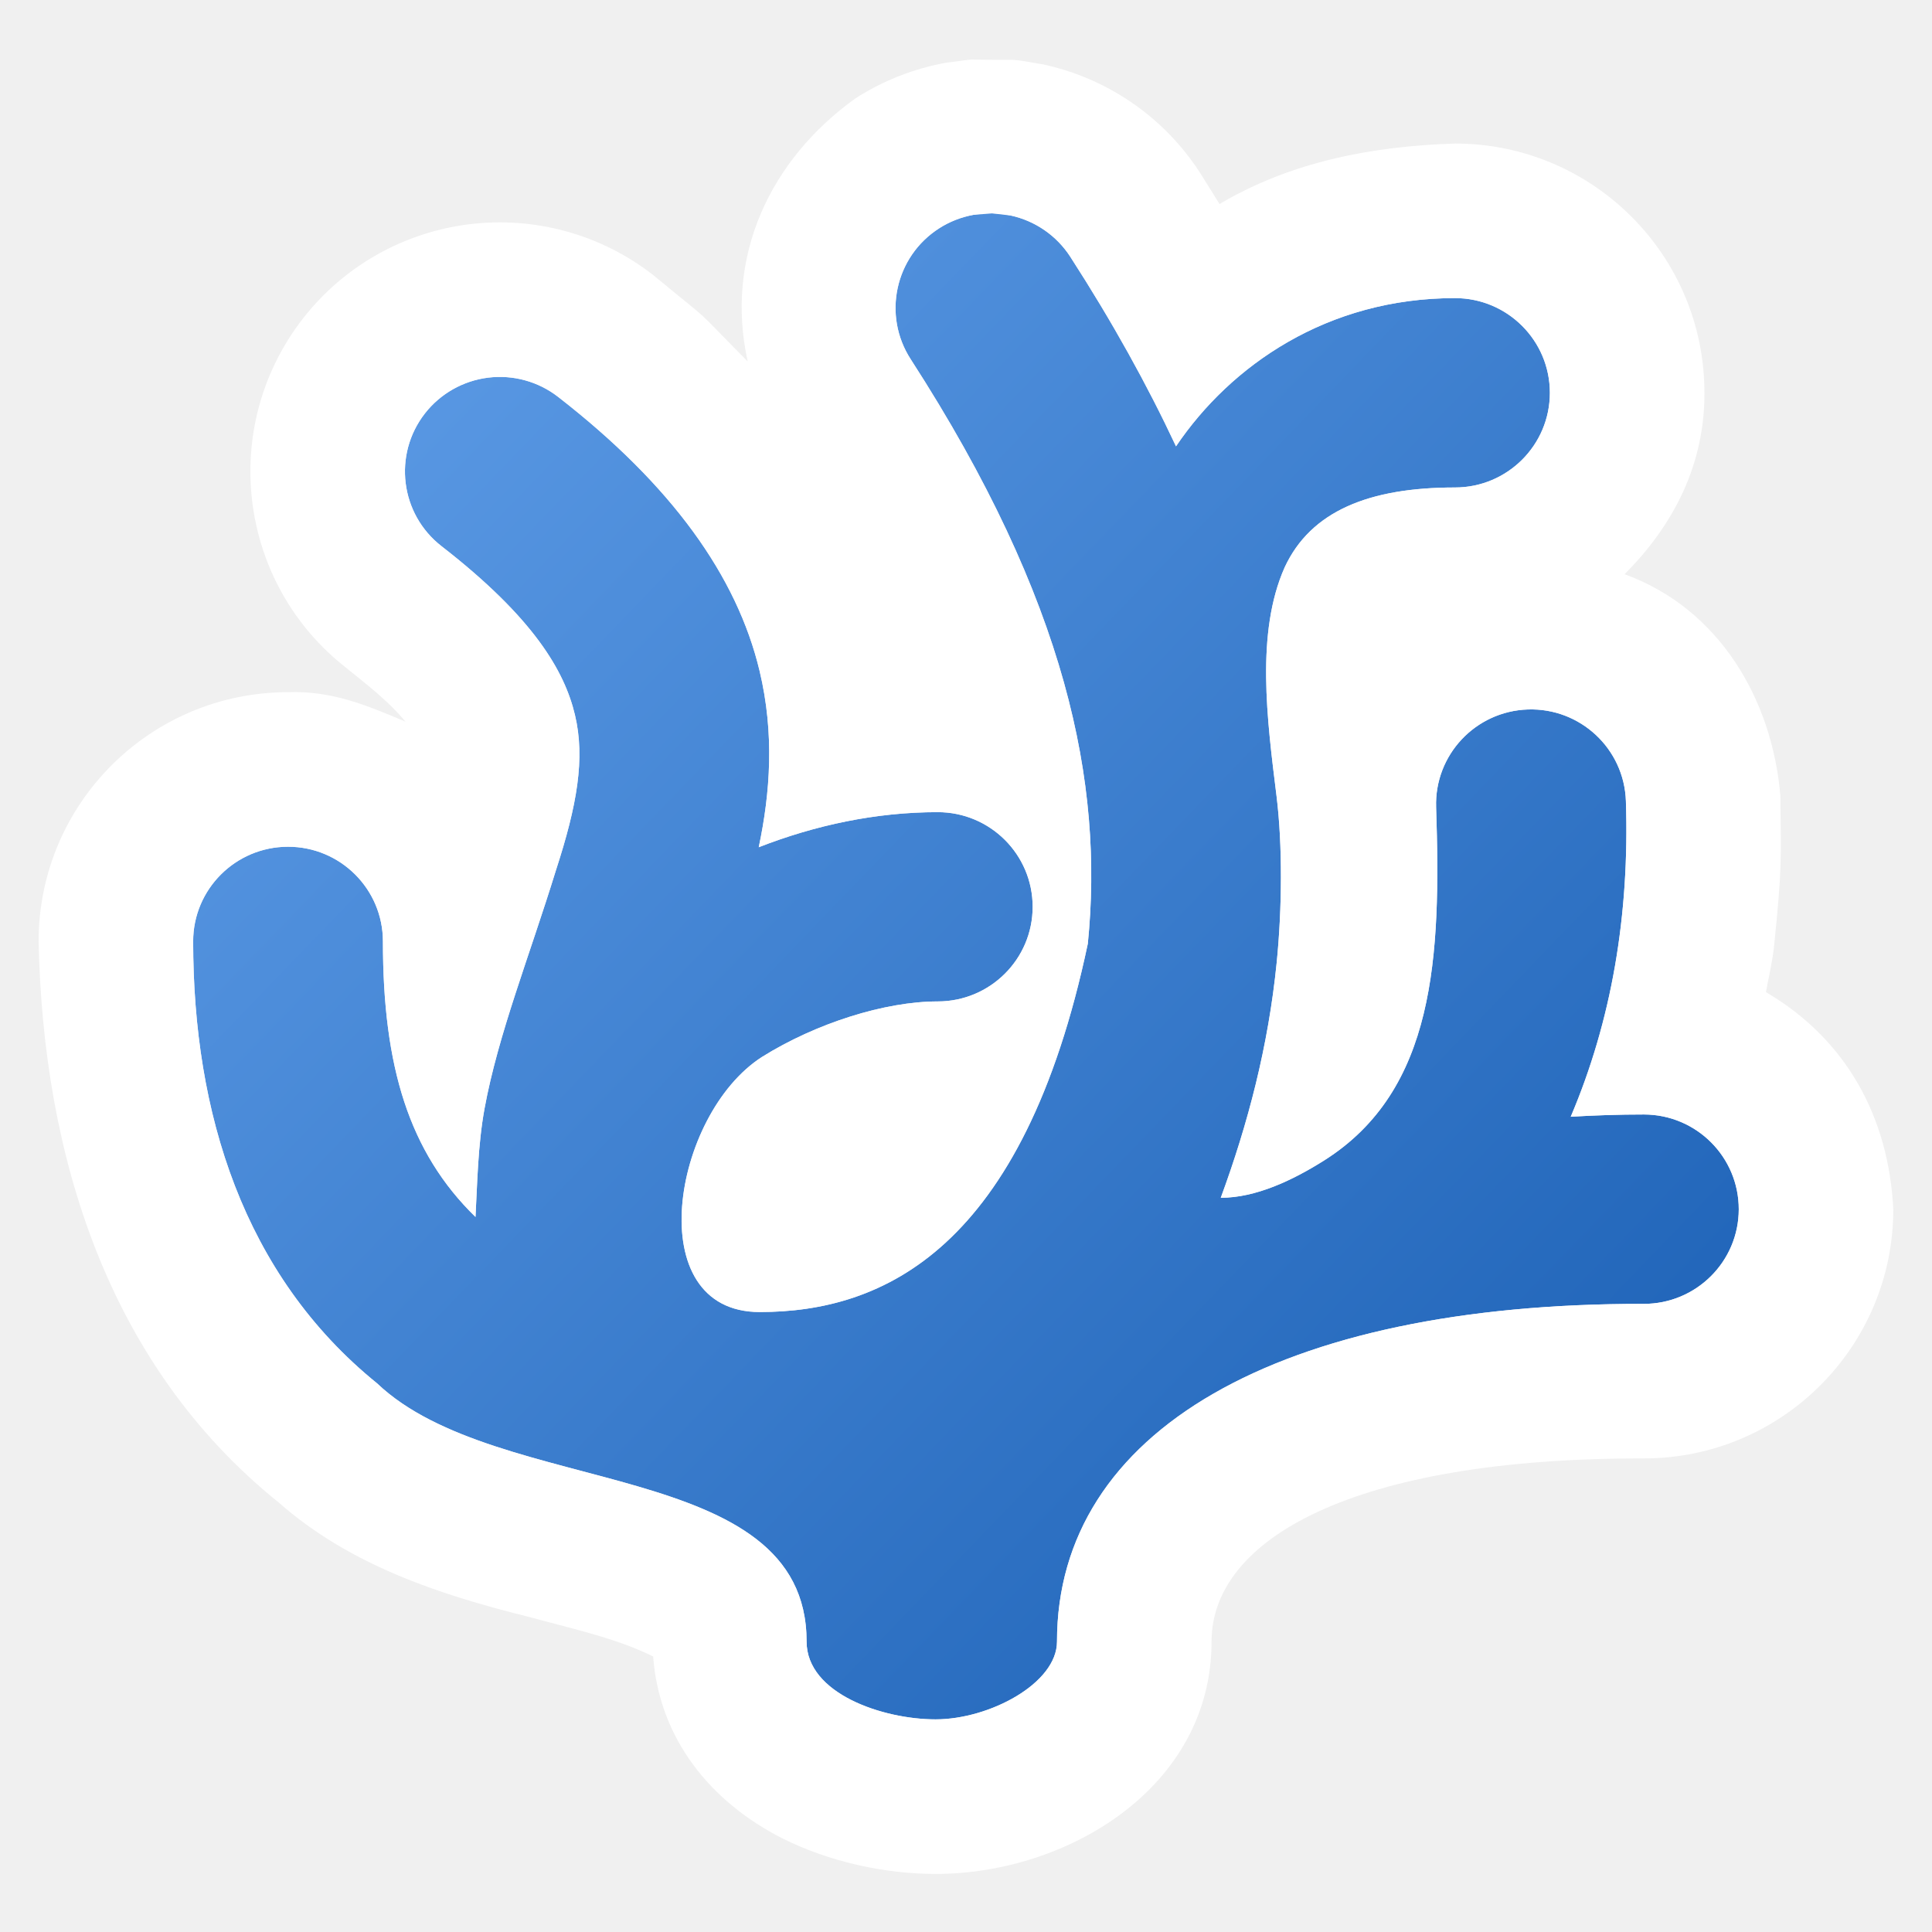
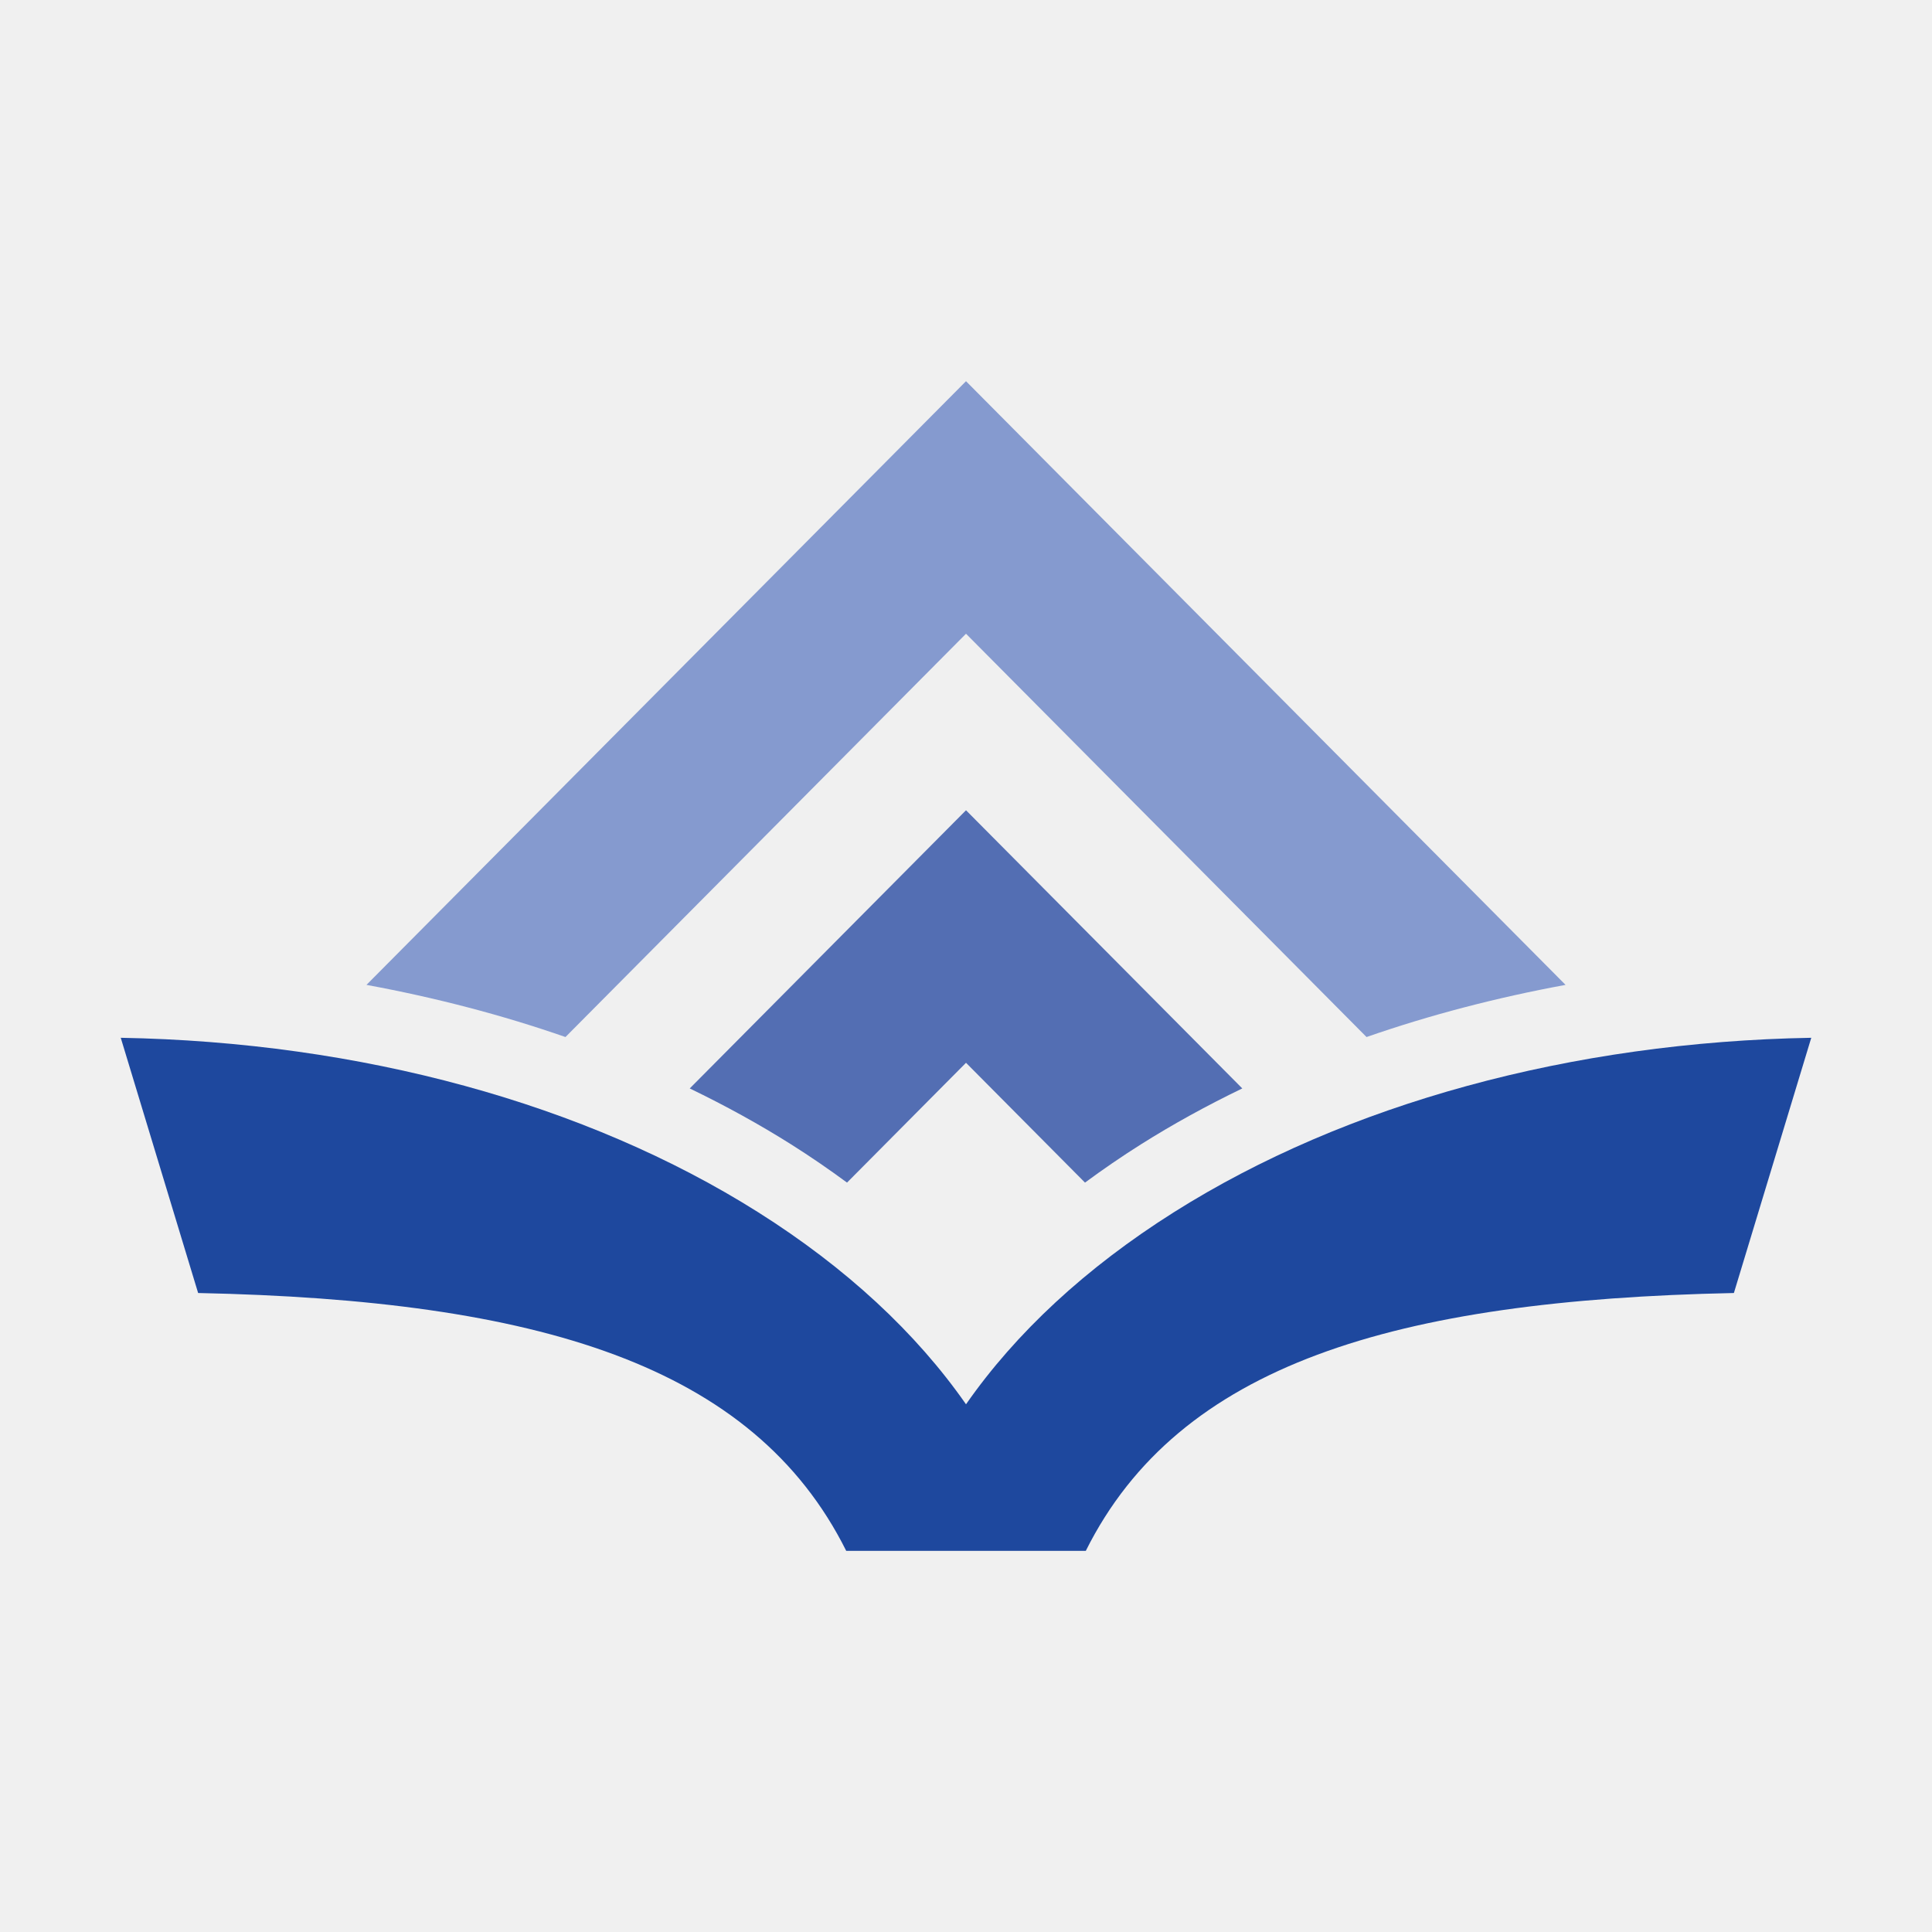
- <svg xmlns="http://www.w3.org/2000/svg" version="1.1" x="0" y="0" width="100" height="100" viewBox="0, 0, 100, 100">
-   <defs>
-     <linearGradient id="Gradient_1" gradientUnits="userSpaceOnUse" x1="209.998" y1="224.042" x2="287.332" y2="298.658" gradientTransform="matrix(1, 0, 0, 1, -200, -213)">
-       <stop offset="0" stop-color="#62A0EA" />
-       <stop offset="1" stop-color="#1A5FB4" />
-     </linearGradient>
-   </defs>
-   <g id="Layer_1">
-     <g id="path6008">
-       <path d="M48.608,11.819 C46.325,13.284 45.666,16.318 47.138,18.594 C55.225,31.118 57.134,40.564 56.306,48.842 C52.958,64.695 45.682,67.911 39.324,67.911 C33.116,67.911 34.778,57.694 39.445,54.704 C42.23,52.965 45.798,51.834 48.537,51.834 C51.25,51.834 53.45,49.642 53.45,46.936 C53.45,44.23 51.25,42.037 48.537,42.037 C45.338,42.037 42.201,42.709 39.272,43.853 C39.87,41.03 40.091,37.978 39.318,34.735 C38.143,29.81 34.762,25.106 28.892,20.546 C27.864,19.746 26.56,19.387 25.266,19.547 C23.973,19.707 22.796,20.373 21.995,21.398 C20.33,23.534 20.715,26.613 22.858,28.274 C27.64,31.989 29.219,34.738 29.759,37.002 C30.299,39.265 29.865,41.693 28.78,45.029 C27.394,49.525 25.784,53.538 25.078,57.387 C24.731,59.282 24.702,61.343 24.612,62.99 C21.168,59.634 19.82,55.202 19.82,48.726 C19.819,46.02 17.619,43.826 14.906,43.827 C12.195,43.83 9.998,46.022 9.998,48.726 C9.998,57.57 12.584,65.986 19.516,71.601 C25.791,77.579 41.749,75.37 41.749,84.967 C41.749,87.676 45.714,88.994 48.426,88.994 C51.209,88.994 54.71,87.134 54.71,84.967 C54.71,74.078 66.186,67.459 85.078,67.488 C87.792,67.492 89.994,65.301 89.998,62.595 C90.002,59.889 87.807,57.691 85.094,57.686 C83.802,57.685 82.542,57.729 81.301,57.802 C83.413,52.835 84.35,47.366 84.156,41.459 C84.066,38.754 81.796,36.634 79.085,36.722 C76.37,36.81 74.244,39.077 74.333,41.783 C74.589,49.518 74.299,56.424 68.537,60.065 C66.898,61.099 64.994,61.997 63.187,61.997 C64.59,58.182 65.649,54.156 66.082,49.816 C66.359,47.046 66.389,43.756 66.073,41.2 C65.582,37.24 64.99,32.749 66.494,29.366 C67.844,26.452 70.87,25.232 75.312,25.232 C78.023,25.23 80.22,23.037 80.221,20.334 C80.222,17.627 78.025,15.432 75.312,15.43 C68.71,15.43 63.706,18.904 60.87,23.102 C59.386,19.934 57.58,16.669 55.398,13.29 C54.693,12.198 53.582,11.43 52.31,11.154 C51.679,11.018 51.028,11.006 50.393,11.119 C49.758,11.234 49.151,11.471 48.608,11.819 z" fill="url(#Gradient_1)" />
-       <path d="M50.239,3.082 C53.179,3.136 51.93,2.991 54.005,3.336 C57.346,4.061 60.265,6.078 62.118,8.949 L63.123,10.561 C66.826,8.362 71.068,7.561 75.319,7.43 C82.445,7.436 88.225,13.21 88.221,20.336 C88.238,24.02 86.639,27.172 84.086,29.721 C88.987,31.499 91.733,36.199 92.152,41.197 C92.18,44.58 92.249,44.83 91.827,48.956 C91.745,49.763 91.546,50.554 91.405,51.353 C95.577,53.799 97.765,57.84 97.997,62.607 C97.987,69.735 92.194,75.498 85.066,75.488 C70.02,75.465 62.71,79.675 62.71,84.967 C62.71,92.511 55.258,96.994 48.426,96.994 C45.777,96.994 42.898,96.36 40.479,95.145 C36.759,93.25 34.123,89.987 33.806,85.737 C32.068,84.879 30.15,84.434 28.286,83.932 C27.813,83.807 27.57,83.743 27.327,83.678 C22.661,82.517 18.074,80.985 14.415,77.761 C5.537,70.611 2.229,59.744 1.998,48.723 C2,41.6 7.778,35.834 14.904,35.827 C17.181,35.748 18.943,36.49 20.983,37.35 C20.117,36.294 19.008,35.452 17.955,34.596 C12.316,30.222 11.298,22.107 15.69,16.475 C17.796,13.777 20.888,12.028 24.284,11.608 C27.68,11.188 31.105,12.131 33.799,14.229 C37.211,17.046 35.576,15.553 38.702,18.711 C37.495,13.28 39.864,8.25 44.288,5.086 L44.292,5.083 C45.718,4.17 47.309,3.546 48.984,3.244 L50.239,3.082 z M51.353,11.043 L50.393,11.119 C49.758,11.234 49.151,11.471 48.608,11.819 C46.325,13.284 45.666,16.318 47.138,18.594 C55.225,31.118 57.134,40.564 56.306,48.842 C52.958,64.695 45.682,67.911 39.324,67.911 C33.116,67.911 34.778,57.694 39.445,54.704 C42.23,52.965 45.798,51.834 48.537,51.834 C51.25,51.834 53.45,49.642 53.45,46.936 C53.45,44.23 51.25,42.037 48.537,42.037 C45.338,42.037 42.201,42.709 39.272,43.853 C39.87,41.03 40.091,37.978 39.318,34.735 C38.143,29.81 34.762,25.106 28.892,20.546 C27.864,19.746 26.56,19.387 25.266,19.547 C23.973,19.707 22.796,20.373 21.995,21.398 C20.33,23.534 20.715,26.613 22.858,28.274 C27.64,31.989 29.219,34.738 29.759,37.002 C30.299,39.265 29.865,41.693 28.78,45.029 C27.394,49.525 25.784,53.538 25.078,57.387 C24.731,59.282 24.702,61.343 24.612,62.99 C21.168,59.634 19.82,55.202 19.82,48.726 C19.819,46.02 17.619,43.826 14.906,43.827 C12.195,43.83 9.998,46.022 9.998,48.726 C9.998,57.57 12.584,65.986 19.516,71.601 C25.791,77.579 41.749,75.37 41.749,84.967 C41.749,87.676 45.714,88.994 48.426,88.994 C51.209,88.994 54.71,87.134 54.71,84.967 C54.71,74.078 66.186,67.459 85.078,67.488 C87.792,67.492 89.994,65.301 89.998,62.595 C90.002,59.889 87.807,57.691 85.094,57.686 C83.802,57.685 82.542,57.729 81.301,57.802 C83.413,52.835 84.35,47.366 84.156,41.459 C84.066,38.754 81.796,36.634 79.085,36.722 C76.37,36.81 74.244,39.077 74.333,41.783 C74.589,49.518 74.299,56.424 68.537,60.065 C66.898,61.099 64.994,61.997 63.187,61.997 C64.59,58.182 65.649,54.156 66.082,49.816 C66.359,47.046 66.389,43.756 66.073,41.2 C65.582,37.24 64.99,32.749 66.494,29.366 C67.844,26.452 70.87,25.232 75.312,25.232 C78.023,25.23 80.22,23.037 80.221,20.334 C80.222,17.627 78.025,15.432 75.312,15.43 C68.71,15.43 63.706,18.904 60.87,23.102 C59.386,19.934 57.58,16.669 55.398,13.29 C54.693,12.198 53.582,11.43 52.31,11.154 L51.353,11.043 z" fill="#FFFFFF" />
-     </g>
+ <svg xmlns="http://www.w3.org/2000/svg" width="512" height="512" viewBox="0 0 512 512">
+   <g transform="translate(32 410.99) scale(2.20844 -2.20844) translate(-196.2078 -628.7128)">
+     <path fill="#536eb3" transform="matrix(1.0 0.0 0.0 1.0 276.649 677.4898)" d="M 0 0 C 2.337 -1.474 4.567 -3.008 6.711 -4.588 L 20.989 9.789 L 35.267 -4.588 C 37.411 -3.008 39.641 -1.474 41.978 0 C 45.825 2.427 49.896 4.661 54.142 6.712 L 20.989 40.093 L -12.164 6.711 C -7.918 4.66 -3.848 2.427 0 0 Z" />
+     <path fill="#859acf" transform="matrix(1.0 0.0 0.0 1.0 249.5736 690.3692)" d="M 0 0 L 48.064 48.396 L 96.128 0 C 103.72 2.646 111.729 4.733 120.009 6.259 L 48.064 78.7 L -23.88 6.259 C -15.6 4.732 -7.591 2.646 0 0 Z" />
+     <path fill="#1e489e" transform="matrix(1.0 0.0 0.0 1.0 389.7828 659.6528)" d="M 0 0 L 9.285 30.627 C -19.462 30.114 -46.515 22.742 -67.193 9.698 C -77.781 3.019 -86.17 -4.785 -92.145 -13.353 C -98.121 -4.785 -106.509 3.019 -117.097 9.698 C -137.774 22.742 -164.828 30.114 -193.575 30.627 L -184.29 0 C -143.541 -0.853 -117.687 -8.579 -106.52 -30.94 L -77.77 -30.94 C -66.603 -8.579 -40.749 -0.854 0 0 Z" />
  </g>
</svg>
